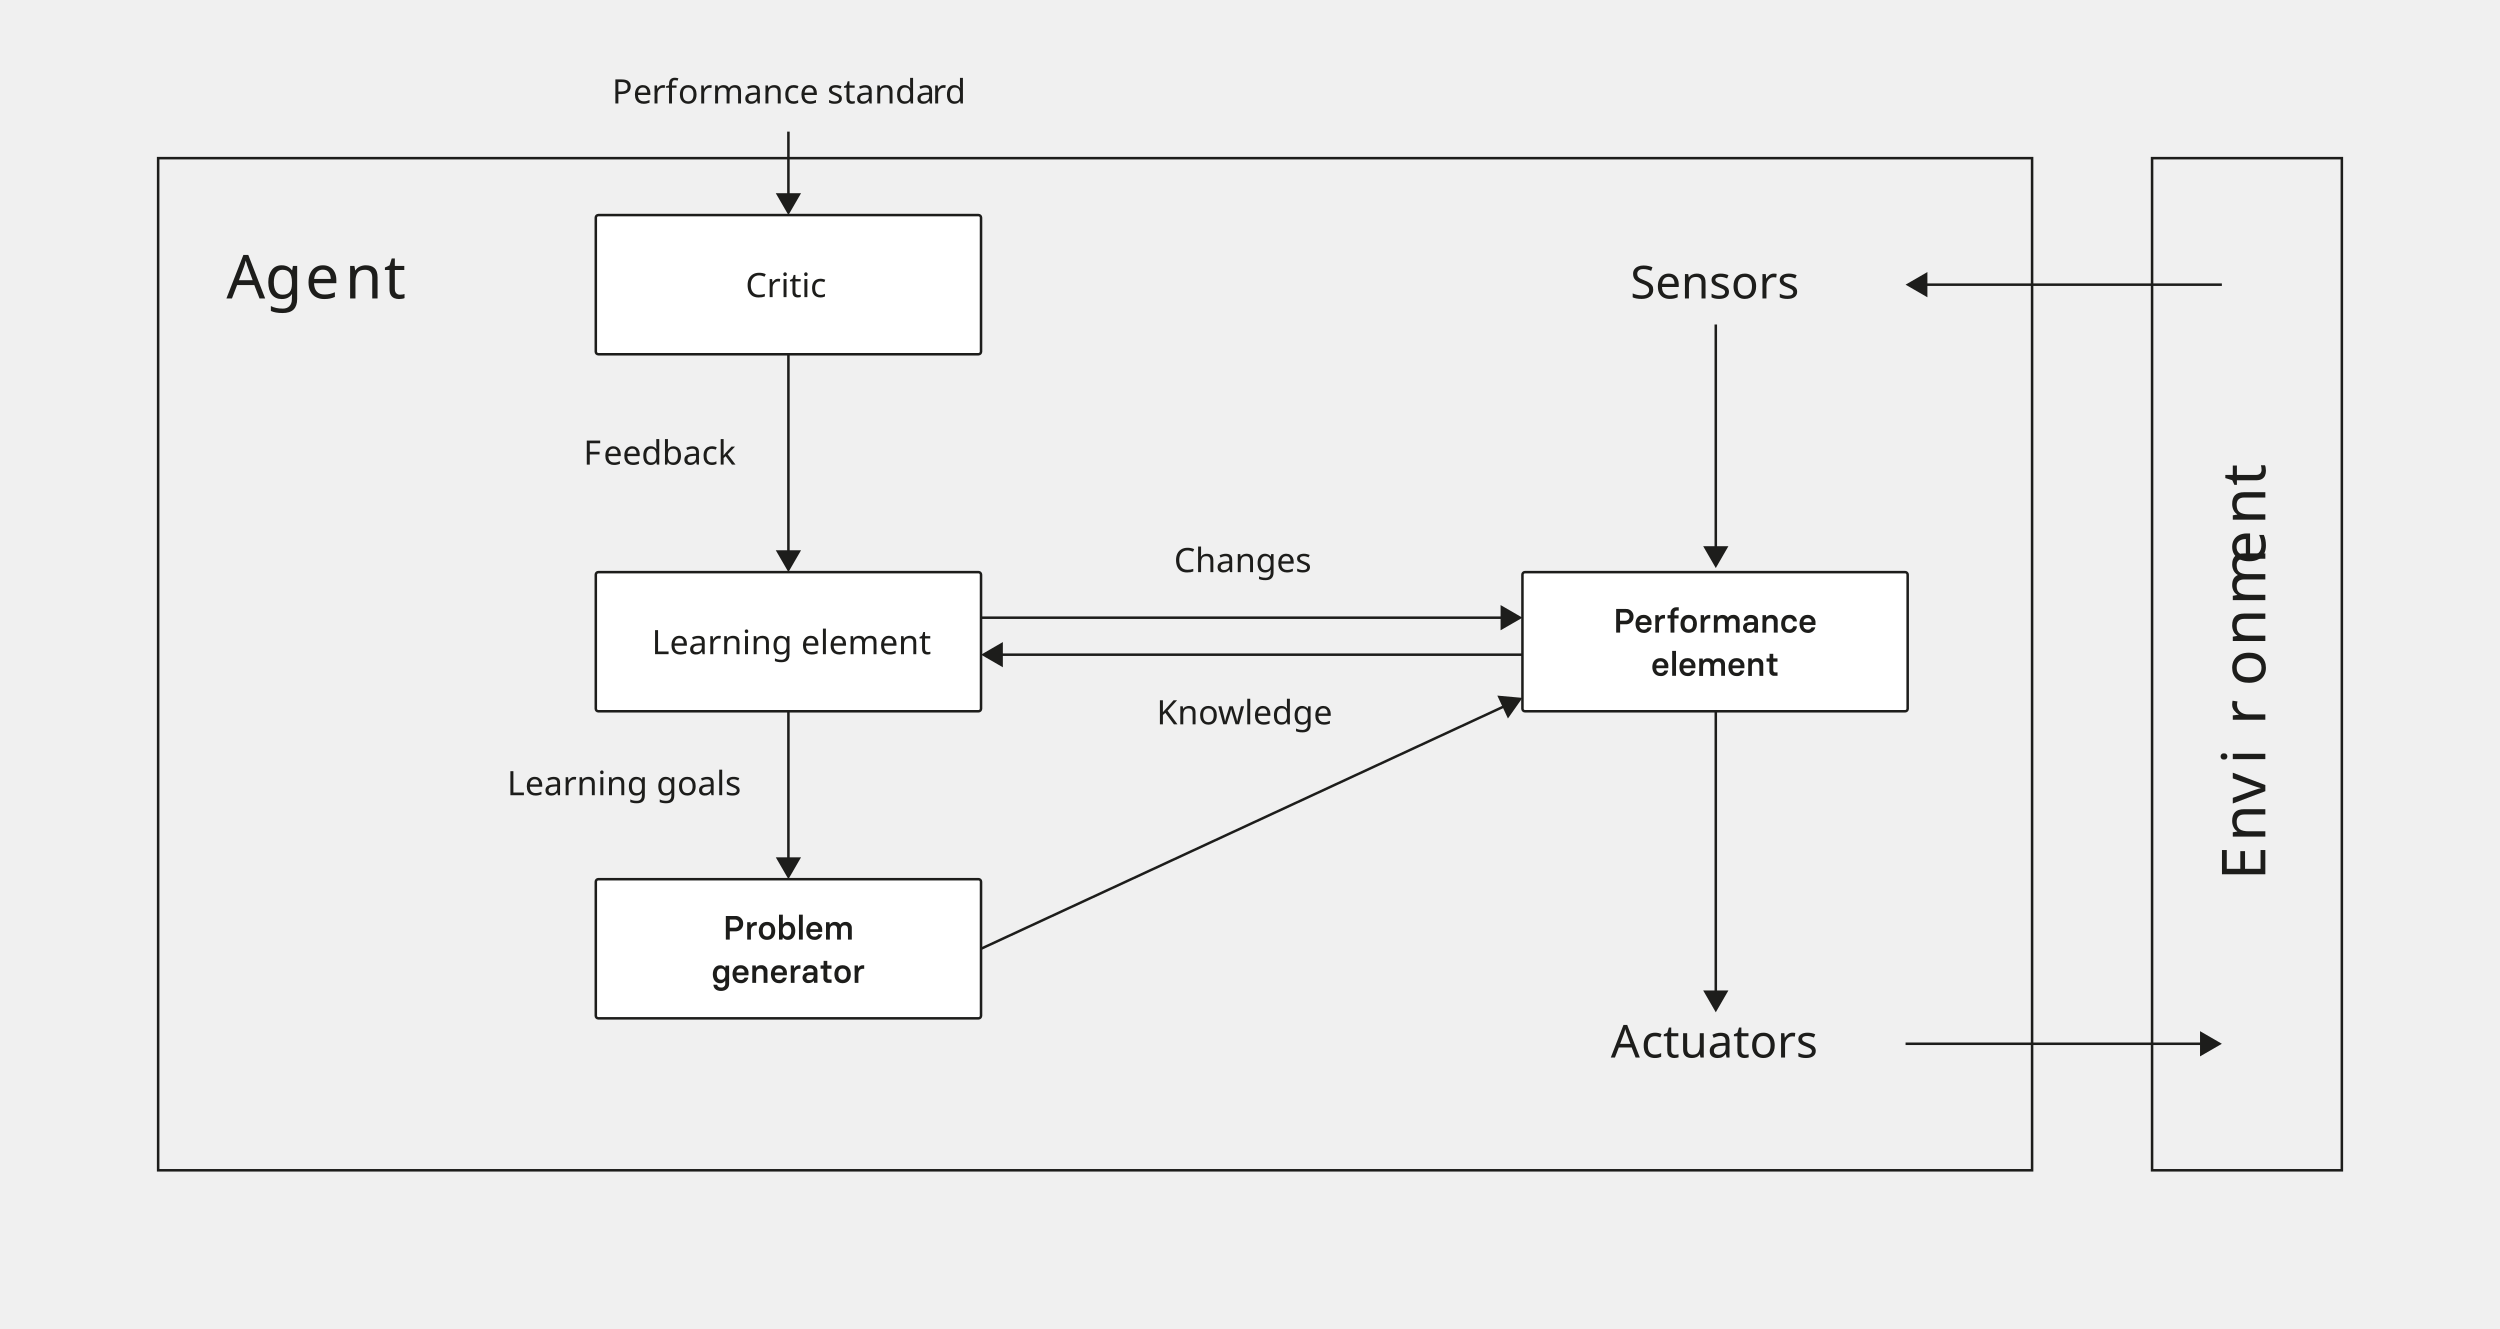
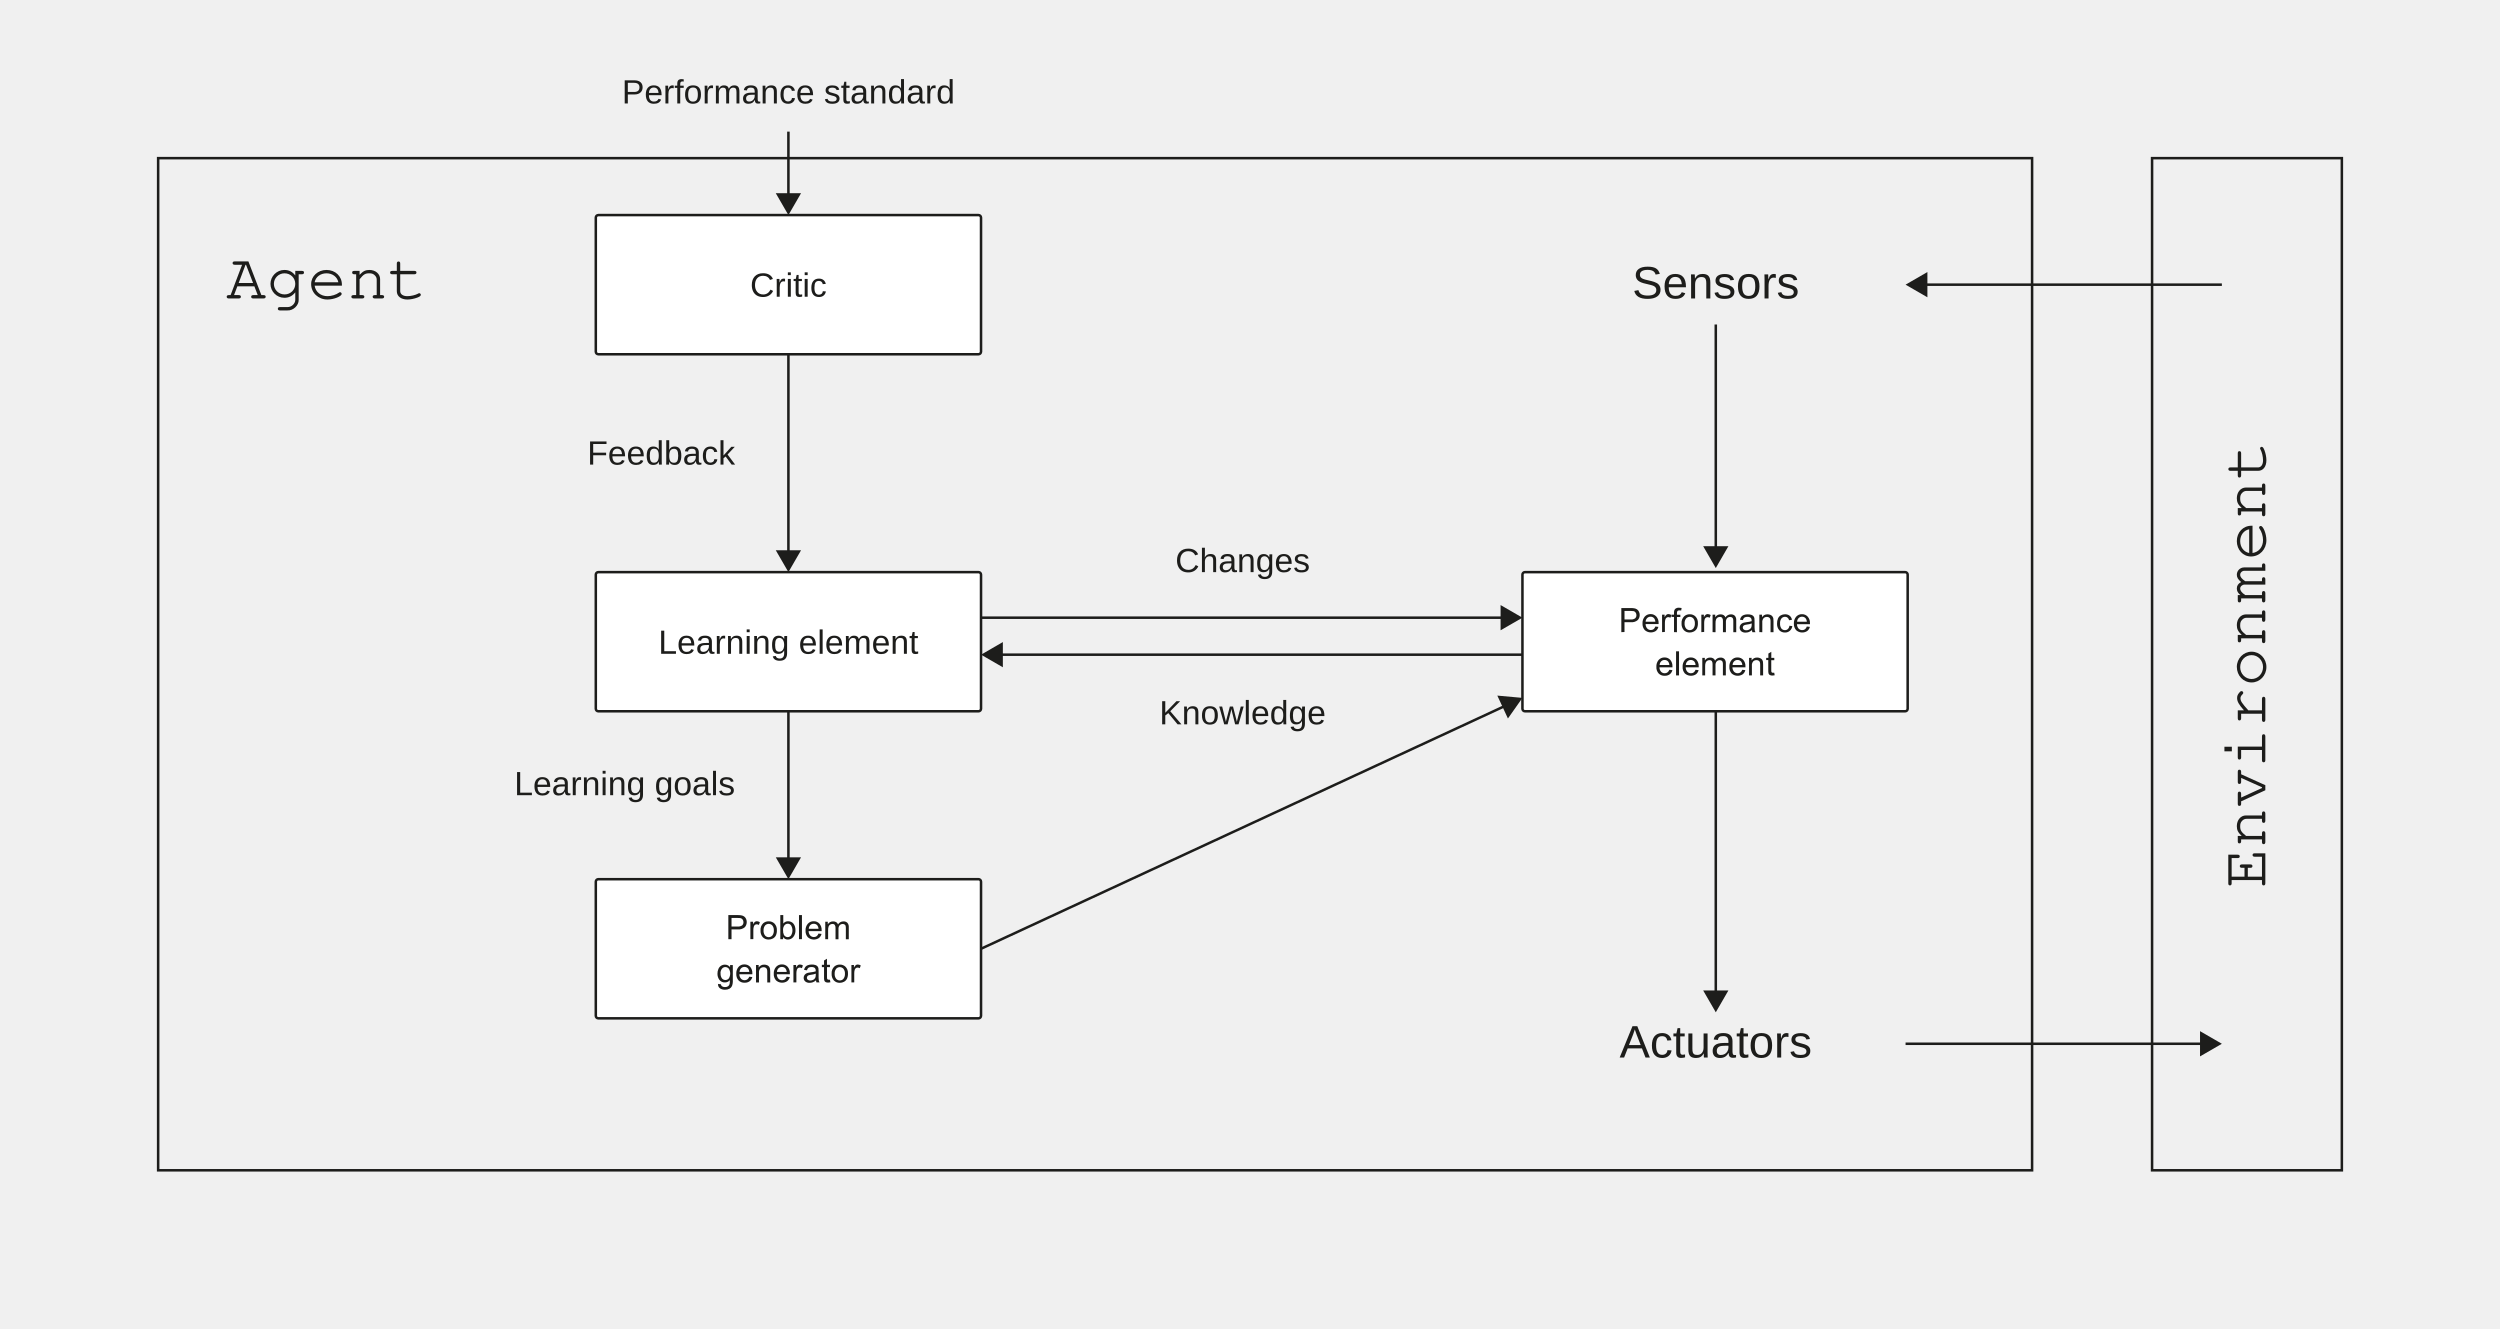
<svg xmlns="http://www.w3.org/2000/svg" id="Ebene_1" data-name="Ebene 1" viewBox="0 0 988 525">
  <defs>
-     <style>.cls-1{fill:#fff;}.cls-2,.cls-6{fill:none;stroke:#1d1d1b;}.cls-12,.cls-21,.cls-27,.cls-29,.cls-3,.cls-4,.cls-7{fill:#1d1d1b;}.cls-27,.cls-29,.cls-4{font-size:13.3px;}.cls-21,.cls-27,.cls-29,.cls-4{font-family:BasierSquare-Medium, Basier Square;}.cls-12,.cls-21,.cls-27,.cls-29,.cls-4,.cls-7{font-weight:500;}.cls-29,.cls-5{letter-spacing:-0.02em;}.cls-6{stroke-miterlimit:10;}.cls-12,.cls-7{font-size:24px;font-family:BasierCircleMono-Medium, Basier Circle Mono;}.cls-7{letter-spacing:0.02em;}.cls-8{letter-spacing:0.04em;}.cls-9{letter-spacing:0.04em;}.cls-10{letter-spacing:0.02em;}.cls-11{letter-spacing:0.04em;}.cls-12{letter-spacing:0.01em;}.cls-13{letter-spacing:0.01em;}.cls-14{letter-spacing:0.03em;}.cls-15{letter-spacing:0.03em;}.cls-16{letter-spacing:0.02em;}.cls-17{letter-spacing:0.04em;}.cls-18{letter-spacing:0.05em;}.cls-19{letter-spacing:0.05em;}.cls-20{letter-spacing:0.04em;}.cls-21{font-size:18px;}.cls-22{letter-spacing:-0.02em;}.cls-23{letter-spacing:-0.03em;}.cls-24{letter-spacing:0.02em;}.cls-25{letter-spacing:-0.02em;}.cls-26,.cls-27{letter-spacing:-0.01em;}.cls-28{letter-spacing:0em;}</style>
+     <style>.cls-1{fill:#fff;}.cls-2,.cls-5{fill:none;stroke:#1d1d1b;}.cls-11,.cls-20,.cls-3,.cls-4,.cls-6{fill:#1d1d1b;}.cls-4{font-size:13.3px;}.cls-20,.cls-4{font-family:ArialMT, Arial;}.cls-5{stroke-miterlimit:10;}.cls-11,.cls-6{font-size:26px;font-family:Courier;}.cls-6{letter-spacing:0.01em;}.cls-7{letter-spacing:0.02em;}.cls-8{letter-spacing:0.02em;}.cls-9{letter-spacing:0em;}.cls-10{letter-spacing:0.04em;}.cls-11{letter-spacing:0.02em;}.cls-12{letter-spacing:0em;}.cls-13{letter-spacing:0em;}.cls-14{letter-spacing:0.02em;}.cls-15{letter-spacing:0.01em;}.cls-16{letter-spacing:0.06em;}.cls-17{letter-spacing:0.05em;}.cls-18{letter-spacing:0.02em;}.cls-19{letter-spacing:0em;}.cls-20{font-size:18px;}</style>
  </defs>
  <rect class="cls-1" x="601.67" y="226.1" width="152.24" height="55" rx="1" />
  <rect class="cls-2" x="601.67" y="226.1" width="152.24" height="55" rx="1" />
-   <path class="cls-3" d="M638.71,240.66h3.78a2.88,2.88,0,0,1,3.08,3,2.91,2.91,0,0,1-3.08,3.06h-2.22V250h-1.56Zm3.52,4.65a1.63,1.63,0,1,0,0-3.25h-2v3.25Z" />
-   <path class="cls-3" d="M646.36,246.54c0-2,1-3.55,3.22-3.55a3,3,0,0,1,3.1,3.34V247h-4.75a1.63,1.63,0,0,0,1.68,1.85,1.39,1.39,0,0,0,1.5-.93h1.48a2.8,2.8,0,0,1-3,2.21C647.52,250.1,646.36,248.54,646.36,246.54Zm4.76-.65a1.47,1.47,0,0,0-1.54-1.61,1.53,1.53,0,0,0-1.64,1.61Z" />
-   <path class="cls-3" d="M654.18,243.11h1.28l.13,1.09h0a1.85,1.85,0,0,1,1.79-1.18H658v1.41h-.59c-1.16,0-1.76.8-1.76,2.19V250h-1.46Z" />
-   <path class="cls-3" d="M660.17,244.39H659v-1.28h1.21v-.84a2.2,2.2,0,0,1,2.38-2.27h.85v1.3h-.67c-.66,0-1.05.31-1.05,1v.84h1.65v1.28h-1.65V250h-1.51Z" />
-   <path class="cls-3" d="M664.13,246.54c0-2,1.09-3.55,3.25-3.55s3.24,1.54,3.24,3.55-1.06,3.56-3.24,3.56S664.13,248.57,664.13,246.54Zm5,0c0-1.37-.55-2.21-1.7-2.21s-1.71.86-1.71,2.21.56,2.21,1.71,2.21S669.08,247.93,669.08,246.54Z" />
-   <path class="cls-3" d="M672.11,243.11h1.28l.13,1.09h.05a1.85,1.85,0,0,1,1.78-1.18h.56v1.41h-.58c-1.16,0-1.76.8-1.76,2.19V250h-1.46Z" />
-   <path class="cls-3" d="M687.49,245.49V250H686v-4.12c0-.93-.39-1.5-1.33-1.5s-1.46.68-1.46,1.82V250h-1.51v-4.12c0-.93-.38-1.5-1.33-1.5s-1.53.68-1.53,1.82V250h-1.52v-6.87h1.35l.12.89h0a2.2,2.2,0,0,1,2-1,2.23,2.23,0,0,1,2.07,1.08h0A2.37,2.37,0,0,1,685,243,2.29,2.29,0,0,1,687.49,245.49Z" />
-   <path class="cls-3" d="M688.84,248c0-1.19.84-2.13,2.81-2.13h1.59v-.41c0-.64-.4-1.17-1.35-1.17s-1.28.47-1.3,1h-1.43c0-1.31,1-2.28,2.75-2.28s2.84,1,2.84,2.41V250h-1.33l-.11-.82h0a2.34,2.34,0,0,1-2,.94A2.16,2.16,0,0,1,688.84,248Zm4.4-.57v-.46h-1.53c-.9,0-1.35.37-1.35,1s.39,1,1.22,1A1.54,1.54,0,0,0,693.24,247.38Z" />
-   <path class="cls-3" d="M696.55,243.11h1.35l.12.89h.05a2.25,2.25,0,0,1,2-1,2.3,2.3,0,0,1,2.47,2.5V250H701v-4.12c0-1-.44-1.5-1.4-1.5s-1.57.68-1.57,1.82V250h-1.52Z" />
-   <path class="cls-3" d="M703.91,246.54c0-2.11,1.13-3.55,3.23-3.55a2.68,2.68,0,0,1,3,2.62H708.6a1.35,1.35,0,0,0-1.46-1.28c-1.17,0-1.69.88-1.69,2.21s.52,2.22,1.69,2.22a1.36,1.36,0,0,0,1.48-1.27h1.51a2.68,2.68,0,0,1-3,2.61C705.06,250.1,703.91,248.67,703.91,246.54Z" />
-   <path class="cls-3" d="M711.17,246.54c0-2,1.05-3.55,3.22-3.55a3,3,0,0,1,3.1,3.34V247h-4.75a1.63,1.63,0,0,0,1.68,1.85,1.39,1.39,0,0,0,1.5-.93h1.48a2.8,2.8,0,0,1-3,2.21C712.33,250.1,711.17,248.54,711.17,246.54Zm4.76-.65a1.47,1.47,0,0,0-1.54-1.61,1.53,1.53,0,0,0-1.64,1.61Z" />
-   <path class="cls-3" d="M653,263.64c0-2,1.05-3.55,3.22-3.55a3,3,0,0,1,3.1,3.34v.64h-4.75a1.62,1.62,0,0,0,1.67,1.85,1.41,1.41,0,0,0,1.51-.93h1.48a2.8,2.8,0,0,1-3,2.2C654.18,267.19,653,265.64,653,263.64Zm4.76-.65a1.46,1.46,0,0,0-1.54-1.61A1.53,1.53,0,0,0,654.6,263Z" />
-   <path class="cls-3" d="M660.84,257.23h1.52v9.85h-1.52Z" />
-   <path class="cls-3" d="M663.71,263.64c0-2,1-3.55,3.22-3.55a3,3,0,0,1,3.1,3.34v.64h-4.75a1.63,1.63,0,0,0,1.68,1.85,1.4,1.4,0,0,0,1.5-.93h1.48a2.79,2.79,0,0,1-3,2.2C664.87,267.19,663.71,265.64,663.71,263.64Zm4.76-.65a1.46,1.46,0,0,0-1.54-1.61,1.53,1.53,0,0,0-1.64,1.61Z" />
-   <path class="cls-3" d="M681.72,262.59v4.49h-1.51V263c0-.93-.39-1.5-1.33-1.5s-1.47.68-1.47,1.82v3.8h-1.5V263c0-.93-.39-1.5-1.33-1.5s-1.53.68-1.53,1.82v3.8h-1.52v-6.87h1.35l.12.89h0a2.18,2.18,0,0,1,2-1,2.21,2.21,0,0,1,2.06,1.08h0a2.38,2.38,0,0,1,2.15-1.08A2.29,2.29,0,0,1,681.72,262.59Z" />
-   <path class="cls-3" d="M683.08,263.64c0-2,1-3.55,3.22-3.55a3,3,0,0,1,3.1,3.34v.64h-4.75c0,1.09.55,1.85,1.67,1.85a1.41,1.41,0,0,0,1.51-.93h1.47a2.78,2.78,0,0,1-3,2.2C684.23,267.19,683.08,265.64,683.08,263.64Zm4.76-.65a1.47,1.47,0,0,0-1.54-1.61,1.53,1.53,0,0,0-1.64,1.61Z" />
-   <path class="cls-3" d="M690.9,260.21h1.34l.12.89h0a2.27,2.27,0,0,1,2-1,2.31,2.31,0,0,1,2.48,2.5v4.49h-1.52V263c0-.95-.44-1.5-1.4-1.5s-1.57.68-1.57,1.82v3.8H690.9Z" />
-   <path class="cls-3" d="M699.27,265.08V261.5h-1.13v-1.29h1.2v-1.82h1.45v1.82h1.67v1.29h-1.67v3.31c0,.65.28.93.89.93h.8v1.34h-1.17A1.81,1.81,0,0,1,699.27,265.08Z" />
+   <path class="cls-3" d="M640.75,249.82V240.3h3.59a8.86,8.86,0,0,1,1.45.09,2.78,2.78,0,0,1,1.17.44,2.31,2.31,0,0,1,.76.92,2.82,2.82,0,0,1,.29,1.3,2.93,2.93,0,0,1-.77,2,3.68,3.68,0,0,1-2.79.85H642v3.87Zm1.26-5h2.46a2.62,2.62,0,0,0,1.73-.45,1.64,1.64,0,0,0,.51-1.28,1.71,1.71,0,0,0-.3-1,1.37,1.37,0,0,0-.79-.57,6,6,0,0,0-1.18-.08H642Z" />
+   <path class="cls-3" d="M654.19,247.6l1.21.14a3,3,0,0,1-1.06,1.65A3.61,3.61,0,0,1,650,249a3.63,3.63,0,0,1-.88-2.61,3.88,3.88,0,0,1,.89-2.71,3.05,3.05,0,0,1,2.33-1,3,3,0,0,1,2.26,1,3.74,3.74,0,0,1,.88,2.64c0,.07,0,.18,0,.32h-5.14a2.64,2.64,0,0,0,.64,1.74,1.9,1.9,0,0,0,1.44.6,1.76,1.76,0,0,0,1.1-.34A2.24,2.24,0,0,0,654.19,247.6Zm-3.84-1.89h3.85a2.33,2.33,0,0,0-.44-1.31,1.79,1.79,0,0,0-1.45-.68,1.85,1.85,0,0,0-1.35.54A2.13,2.13,0,0,0,650.35,245.71Z" />
+   <path class="cls-3" d="M656.85,249.82v-6.9h1v1a2.83,2.83,0,0,1,.75-1,1.24,1.24,0,0,1,.75-.24,2.31,2.31,0,0,1,1.2.38l-.4,1.08a1.8,1.8,0,0,0-.86-.25,1.12,1.12,0,0,0-.69.23,1.34,1.34,0,0,0-.44.64,4.58,4.58,0,0,0-.19,1.37v3.61Z" />
+   <path class="cls-3" d="M661.57,249.82v-6h-1v-.91h1v-.73a3,3,0,0,1,.13-1,1.45,1.45,0,0,1,.59-.73,2.11,2.11,0,0,1,1.19-.29,5.58,5.58,0,0,1,1.09.12l-.17,1a4.39,4.39,0,0,0-.69-.06,1,1,0,0,0-.75.22,1.22,1.22,0,0,0-.23.85v.64h1.35v.91h-1.35v6Z" />
+   <path class="cls-3" d="M664.55,246.37a3.55,3.55,0,0,1,1.07-2.84,3.2,3.2,0,0,1,2.17-.77,3.05,3.05,0,0,1,2.32.94,3.53,3.53,0,0,1,.9,2.57,4.68,4.68,0,0,1-.39,2.1,2.89,2.89,0,0,1-1.17,1.18,3.38,3.38,0,0,1-1.66.42,3.08,3.08,0,0,1-2.34-.93A3.69,3.69,0,0,1,664.55,246.37Zm1.2,0a3,3,0,0,0,.58,2,1.93,1.93,0,0,0,2.91,0,3,3,0,0,0,.57-2,2.85,2.85,0,0,0-.58-1.94,1.92,1.92,0,0,0-2.9,0A2.93,2.93,0,0,0,665.75,246.37Z" />
+   <path class="cls-3" d="M672.37,249.82v-6.9h1v1a2.83,2.83,0,0,1,.75-1,1.24,1.24,0,0,1,.75-.24,2.31,2.31,0,0,1,1.2.38l-.4,1.08a1.8,1.8,0,0,0-.86-.25,1.12,1.12,0,0,0-.69.23,1.26,1.26,0,0,0-.43.64,4.58,4.58,0,0,0-.2,1.37v3.61Z" />
+   <path class="cls-3" d="M676.81,249.82v-6.9h1.05v1a2.41,2.41,0,0,1,2.09-1.13,2.31,2.31,0,0,1,1.26.32,1.76,1.76,0,0,1,.69.89,2.48,2.48,0,0,1,2.13-1.21,2.11,2.11,0,0,1,1.58.57,2.46,2.46,0,0,1,.55,1.75v4.74H685v-4.35a3,3,0,0,0-.12-1,1,1,0,0,0-.41-.5,1.33,1.33,0,0,0-.7-.18,1.64,1.64,0,0,0-1.21.48,2.13,2.13,0,0,0-.48,1.55v4h-1.17v-4.49a1.89,1.89,0,0,0-.29-1.16,1.07,1.07,0,0,0-.93-.39,1.63,1.63,0,0,0-.91.26,1.46,1.46,0,0,0-.61.76,4.13,4.13,0,0,0-.19,1.44v3.58Z" />
+   <path class="cls-3" d="M692.39,249a4.71,4.71,0,0,1-1.25.78,3.64,3.64,0,0,1-1.29.22,2.47,2.47,0,0,1-1.74-.55,1.95,1.95,0,0,1,.22-3,2.67,2.67,0,0,1,.84-.38,9.23,9.23,0,0,1,1-.18,10.88,10.88,0,0,0,2.08-.4c0-.16,0-.26,0-.31a1.28,1.28,0,0,0-.33-1,1.92,1.92,0,0,0-1.33-.4,2.09,2.09,0,0,0-1.22.29,1.73,1.73,0,0,0-.58,1l-1.14-.15a2.77,2.77,0,0,1,.51-1.19,2.23,2.23,0,0,1,1-.69,4.42,4.42,0,0,1,1.57-.25,4.07,4.07,0,0,1,1.43.21,1.86,1.86,0,0,1,.81.52,1.8,1.8,0,0,1,.37.8,6.45,6.45,0,0,1,.06,1.08v1.56a16.94,16.94,0,0,0,.07,2.06,2.59,2.59,0,0,0,.3.83h-1.23A2.72,2.72,0,0,1,692.39,249Zm-.1-2.62a8,8,0,0,1-1.91.45,4.11,4.11,0,0,0-1,.23,1,1,0,0,0-.47.38,1.08,1.08,0,0,0-.16.56,1,1,0,0,0,.36.78,1.54,1.54,0,0,0,1,.31,2.38,2.38,0,0,0,1.2-.3,1.9,1.9,0,0,0,.78-.81,2.92,2.92,0,0,0,.18-1.17Z" />
+   <path class="cls-3" d="M695.29,249.82v-6.9h1.05v1a2.49,2.49,0,0,1,2.2-1.14,2.87,2.87,0,0,1,1.14.23,1.72,1.72,0,0,1,.78.59,2.16,2.16,0,0,1,.37.86,7.24,7.24,0,0,1,.06,1.14v4.24h-1.17v-4.2a3.22,3.22,0,0,0-.13-1.07,1.15,1.15,0,0,0-.49-.56,1.53,1.53,0,0,0-.81-.21,1.87,1.87,0,0,0-1.29.47,2.36,2.36,0,0,0-.54,1.8v3.77Z" />
+   <path class="cls-3" d="M707.18,247.29l1.15.15a3,3,0,0,1-1,1.86,2.8,2.8,0,0,1-1.91.67,3,3,0,0,1-2.27-.92,3.74,3.74,0,0,1-.86-2.66,4.74,4.74,0,0,1,.37-1.95,2.56,2.56,0,0,1,1.12-1.26,3.37,3.37,0,0,1,1.65-.42,2.87,2.87,0,0,1,1.84.57,2.62,2.62,0,0,1,.91,1.62l-1.13.17a1.85,1.85,0,0,0-.58-1,1.44,1.44,0,0,0-1-.36,1.84,1.84,0,0,0-1.44.64,3,3,0,0,0-.55,2,3.13,3.13,0,0,0,.53,2,1.74,1.74,0,0,0,1.39.63,1.65,1.65,0,0,0,1.15-.42A2.08,2.08,0,0,0,707.18,247.29Z" />
+   <path class="cls-3" d="M714.05,247.6l1.21.14a2.93,2.93,0,0,1-1.06,1.65,3.59,3.59,0,0,1-4.37-.35,3.64,3.64,0,0,1-.89-2.61,3.84,3.84,0,0,1,.9-2.71,3,3,0,0,1,2.33-1,2.92,2.92,0,0,1,2.25,1,3.69,3.69,0,0,1,.88,2.64c0,.07,0,.18,0,.32h-5.14a2.75,2.75,0,0,0,.64,1.74,1.94,1.94,0,0,0,1.45.6,1.73,1.73,0,0,0,1.09-.34A2.11,2.11,0,0,0,714.05,247.6Zm-3.83-1.89h3.85a2.33,2.33,0,0,0-.44-1.31,1.81,1.81,0,0,0-1.45-.68,1.87,1.87,0,0,0-1.36.54A2.17,2.17,0,0,0,710.22,245.71Z" />
+   <path class="cls-3" d="M659.73,264.7l1.21.14a3,3,0,0,1-1.06,1.65,3.21,3.21,0,0,1-2,.58,3.16,3.16,0,0,1-2.4-.93,3.63,3.63,0,0,1-.88-2.61,3.86,3.86,0,0,1,.89-2.71,3.05,3.05,0,0,1,2.33-1,3,3,0,0,1,2.26.94,3.78,3.78,0,0,1,.87,2.65v.32h-5.14a2.64,2.64,0,0,0,.64,1.74,1.9,1.9,0,0,0,1.44.6,1.78,1.78,0,0,0,1.1-.34A2.24,2.24,0,0,0,659.73,264.7Zm-3.84-1.9h3.85a2.32,2.32,0,0,0-.44-1.3,1.8,1.8,0,0,0-1.45-.68,1.83,1.83,0,0,0-1.35.54A2.12,2.12,0,0,0,655.89,262.8Z" />
+   <path class="cls-3" d="M662.38,266.92V257.4h1.17v9.52Z" />
+   <path class="cls-3" d="M670.08,264.7l1.21.14a3,3,0,0,1-1.06,1.65,3.61,3.61,0,0,1-4.38-.35,3.63,3.63,0,0,1-.88-2.61,3.86,3.86,0,0,1,.89-2.71,3.05,3.05,0,0,1,2.33-1,3,3,0,0,1,2.26.94,3.78,3.78,0,0,1,.88,2.65c0,.07,0,.18,0,.32h-5.14a2.64,2.64,0,0,0,.64,1.74,1.92,1.92,0,0,0,1.44.6,1.76,1.76,0,0,0,1.1-.34A2.24,2.24,0,0,0,670.08,264.7Zm-3.84-1.9h3.85a2.32,2.32,0,0,0-.44-1.3,1.79,1.79,0,0,0-1.45-.68,1.85,1.85,0,0,0-1.35.54A2.12,2.12,0,0,0,666.24,262.8Z" />
+   <path class="cls-3" d="M672.75,266.92V260h1v1a2.41,2.41,0,0,1,2.09-1.13,2.31,2.31,0,0,1,1.26.32,1.71,1.71,0,0,1,.69.89,2.48,2.48,0,0,1,2.13-1.21,2.11,2.11,0,0,1,1.58.57,2.42,2.42,0,0,1,.55,1.75v4.74h-1.16v-4.35a3,3,0,0,0-.12-1,1,1,0,0,0-.41-.5,1.33,1.33,0,0,0-.7-.18,1.64,1.64,0,0,0-1.21.48,2.13,2.13,0,0,0-.48,1.55v4h-1.17v-4.49a2,2,0,0,0-.28-1.16,1.09,1.09,0,0,0-.94-.39,1.63,1.63,0,0,0-.91.26,1.46,1.46,0,0,0-.61.76,4.38,4.38,0,0,0-.19,1.44v3.58Z" />
+   <path class="cls-3" d="M688.55,264.7l1.21.14a2.93,2.93,0,0,1-1.06,1.65,3.59,3.59,0,0,1-4.37-.35,3.64,3.64,0,0,1-.89-2.61,3.82,3.82,0,0,1,.9-2.71,3,3,0,0,1,2.32-1,3,3,0,0,1,2.26.94,3.74,3.74,0,0,1,.88,2.65c0,.07,0,.18,0,.32h-5.14a2.69,2.69,0,0,0,.64,1.74,1.94,1.94,0,0,0,1.45.6,1.75,1.75,0,0,0,1.09-.34A2.11,2.11,0,0,0,688.55,264.7Zm-3.83-1.9h3.85a2.32,2.32,0,0,0-.45-1.3,1.78,1.78,0,0,0-1.44-.68,1.87,1.87,0,0,0-1.36.54A2.11,2.11,0,0,0,684.72,262.8Z" />
+   <path class="cls-3" d="M691.23,266.92V260h1v1a2.49,2.49,0,0,1,2.2-1.14,2.87,2.87,0,0,1,1.14.23,1.87,1.87,0,0,1,.79.58,2.42,2.42,0,0,1,.36.87,7.09,7.09,0,0,1,.06,1.13v4.25h-1.16v-4.2a3.17,3.17,0,0,0-.14-1.07,1.1,1.1,0,0,0-.49-.56,1.53,1.53,0,0,0-.81-.21,1.87,1.87,0,0,0-1.29.47,2.36,2.36,0,0,0-.54,1.8v3.77Z" />
+   <path class="cls-3" d="M701.18,265.87l.17,1a4.4,4.4,0,0,1-.89.11,2,2,0,0,1-1-.2,1.16,1.16,0,0,1-.5-.53,4.38,4.38,0,0,1-.14-1.38v-4H698V260h.86v-1.71l1.16-.7V260h1.18v.91H700v4a2.06,2.06,0,0,0,.06.64.47.47,0,0,0,.21.23.72.72,0,0,0,.4.09A4.08,4.08,0,0,0,701.18,265.87Z" />
  <rect class="cls-1" x="235.46" y="85" width="152.24" height="55" rx="1" />
  <rect class="cls-2" x="235.46" y="85" width="152.24" height="55" rx="1" />
-   <text class="cls-4" transform="translate(294.64 117.42)">Critic</text>
+   <text class="cls-4" transform="translate(296.44 117.26)">Critic</text>
  <rect class="cls-1" x="235.46" y="226.1" width="152.24" height="55" rx="1" />
  <rect class="cls-2" x="235.46" y="226.1" width="152.24" height="55" rx="1" />
-   <text class="cls-4" transform="translate(257.58 258.53)">
-     <tspan class="cls-5">L</tspan>
-     <tspan x="7.05" y="0">earning element</tspan>
-   </text>
+   <text class="cls-4" transform="translate(260.19 258.37)">Learning element</text>
  <rect class="cls-1" x="235.46" y="347.45" width="152.24" height="55" rx="1" />
  <rect class="cls-2" x="235.46" y="347.45" width="152.24" height="55" rx="1" />
-   <path class="cls-3" d="M286.85,362h3.78a2.87,2.87,0,0,1,3.07,3,2.91,2.91,0,0,1-3.07,3.06h-2.22v3.26h-1.56Zm3.51,4.65a1.63,1.63,0,1,0,0-3.25h-1.95v3.25Z" />
-   <path class="cls-3" d="M295.29,364.45h1.28l.13,1.09h.06a1.85,1.85,0,0,1,1.78-1.18h.56v1.41h-.59c-1.15,0-1.75.8-1.75,2.19v3.36h-1.47Z" />
-   <path class="cls-3" d="M299.88,367.88c0-2,1.09-3.55,3.25-3.55s3.24,1.55,3.24,3.55-1.06,3.56-3.24,3.56S299.88,369.91,299.88,367.88Zm4.95,0c0-1.37-.54-2.21-1.7-2.21s-1.71.86-1.71,2.21.56,2.21,1.71,2.21S304.83,369.27,304.83,367.88Z" />
-   <path class="cls-3" d="M309.43,370.49h-.05l-.17.83h-1.35v-9.85h1.52v3.81h.05a2.22,2.22,0,0,1,2-.95c1.85,0,2.86,1.5,2.86,3.54s-1.08,3.57-2.86,3.57A2.22,2.22,0,0,1,309.43,370.49Zm3.29-2.62c0-1.18-.45-2.2-1.71-2.2s-1.69,1-1.69,2.2.48,2.22,1.69,2.22S312.72,369.08,312.72,367.87Z" />
-   <path class="cls-3" d="M315.75,361.47h1.51v9.85h-1.51Z" />
-   <path class="cls-3" d="M318.62,367.88c0-2,1.05-3.55,3.22-3.55a3,3,0,0,1,3.1,3.34v.64h-4.75a1.63,1.63,0,0,0,1.68,1.85,1.39,1.39,0,0,0,1.5-.93h1.48a2.8,2.8,0,0,1-3,2.21C319.78,371.44,318.62,369.88,318.62,367.88Zm4.76-.65a1.47,1.47,0,0,0-1.54-1.61,1.53,1.53,0,0,0-1.64,1.61Z" />
-   <path class="cls-3" d="M336.63,366.83v4.49h-1.51v-4.11c0-.94-.39-1.51-1.33-1.51s-1.47.68-1.47,1.82v3.8h-1.5v-4.11c0-.94-.39-1.51-1.33-1.51s-1.53.68-1.53,1.82v3.8h-1.52v-6.87h1.35l.11.89H328a2.18,2.18,0,0,1,2-1,2.21,2.21,0,0,1,2.06,1.08h0a2.37,2.37,0,0,1,2.14-1.08A2.29,2.29,0,0,1,336.63,366.83Z" />
-   <path class="cls-3" d="M281.94,389.16h1.47c.06.57.56,1.12,1.55,1.12a1.47,1.47,0,0,0,1.66-1.52v-1.17h-.05a2.25,2.25,0,0,1-2,1c-1.85,0-2.85-1.51-2.86-3.56s1.09-3.55,2.86-3.55a2.25,2.25,0,0,1,2,.95h.05l.17-.83h1.35v7.24c0,1.63-1.24,2.79-3.18,2.79S282,390.58,281.94,389.16Zm4.73-4.18c0-1.18-.49-2.21-1.7-2.21s-1.69,1-1.69,2.21.44,2.21,1.69,2.21S286.67,386.17,286.67,385Z" />
-   <path class="cls-3" d="M289.49,385c0-2,1.05-3.55,3.22-3.55a3,3,0,0,1,3.1,3.34v.64h-4.75a1.63,1.63,0,0,0,1.68,1.85,1.39,1.39,0,0,0,1.5-.93h1.48a2.8,2.8,0,0,1-3,2.21C290.65,388.54,289.49,387,289.49,385Zm4.76-.65a1.47,1.47,0,0,0-1.54-1.61,1.53,1.53,0,0,0-1.64,1.61Z" />
-   <path class="cls-3" d="M297.31,381.55h1.34l.12.89h.06a2.25,2.25,0,0,1,2-1,2.3,2.3,0,0,1,2.47,2.5v4.49h-1.52V384.3c0-.95-.43-1.5-1.39-1.5s-1.57.68-1.57,1.82v3.8h-1.52Z" />
-   <path class="cls-3" d="M304.66,385c0-2,1.06-3.55,3.22-3.55a3,3,0,0,1,3.1,3.34v.64h-4.75a1.63,1.63,0,0,0,1.68,1.85,1.39,1.39,0,0,0,1.5-.93h1.48a2.79,2.79,0,0,1-3,2.21C305.82,388.54,304.66,387,304.66,385Zm4.77-.65a1.48,1.48,0,0,0-1.55-1.61,1.53,1.53,0,0,0-1.63,1.61Z" />
-   <path class="cls-3" d="M312.49,381.55h1.27l.14,1.09H314a1.85,1.85,0,0,1,1.78-1.18h.56v1.41h-.58c-1.16,0-1.76.8-1.76,2.19v3.36h-1.46Z" />
-   <path class="cls-3" d="M317.14,386.39c0-1.19.84-2.13,2.81-2.13h1.59v-.41c0-.64-.4-1.17-1.35-1.17s-1.28.47-1.29,1h-1.44c0-1.31,1-2.28,2.75-2.28s2.84,1.05,2.84,2.41v4.58h-1.33l-.11-.82h-.05a2.34,2.34,0,0,1-2,.94A2.16,2.16,0,0,1,317.14,386.39Zm4.4-.57v-.46H320c-.9,0-1.35.37-1.35,1s.39,1,1.22,1A1.55,1.55,0,0,0,321.54,385.82Z" />
-   <path class="cls-3" d="M325.43,386.42v-3.58h-1.14v-1.29h1.2v-1.82h1.45v1.82h1.67v1.29h-1.67v3.31c0,.66.28.93.89.93h.8v1.34h-1.17A1.8,1.8,0,0,1,325.43,386.42Z" />
-   <path class="cls-3" d="M329.75,385c0-2,1.09-3.55,3.24-3.55s3.25,1.54,3.25,3.55-1.06,3.56-3.25,3.56S329.75,387,329.75,385Zm4.95,0c0-1.37-.55-2.21-1.71-2.21s-1.7.86-1.7,2.21.56,2.21,1.7,2.21S334.7,386.37,334.7,385Z" />
-   <path class="cls-3" d="M337.73,381.55H339l.14,1.09h.05a1.85,1.85,0,0,1,1.78-1.18h.56v1.41H341c-1.16,0-1.76.8-1.76,2.19v3.36h-1.46Z" />
-   <line class="cls-6" x1="387.7" y1="244.11" x2="594.49" y2="244.11" />
+   <path class="cls-3" d="M287.84,371.16v-9.52h3.6a8.64,8.64,0,0,1,1.44.09,2.91,2.91,0,0,1,1.18.44,2.31,2.31,0,0,1,.76.92,3.11,3.11,0,0,1-.48,3.36,3.72,3.72,0,0,1-2.79.84H289.1v3.87Zm1.26-5h2.47a2.62,2.62,0,0,0,1.73-.45,1.62,1.62,0,0,0,.51-1.28,1.71,1.71,0,0,0-.3-1,1.44,1.44,0,0,0-.8-.57,5.86,5.86,0,0,0-1.17-.08H289.1Z" />
+   <path class="cls-3" d="M296.55,371.16v-6.9h1.06v1.05a2.67,2.67,0,0,1,.74-1,1.29,1.29,0,0,1,.75-.24,2.31,2.31,0,0,1,1.2.38l-.4,1.09a1.68,1.68,0,0,0-.86-.26,1.17,1.17,0,0,0-.69.23,1.26,1.26,0,0,0-.43.64,4.58,4.58,0,0,0-.2,1.37v3.61Z" />
+   <path class="cls-3" d="M300.56,367.71a3.59,3.59,0,0,1,1.06-2.84,3.24,3.24,0,0,1,2.17-.77,3.11,3.11,0,0,1,2.33.94,3.55,3.55,0,0,1,.9,2.57,4.54,4.54,0,0,1-.4,2.1,2.81,2.81,0,0,1-1.16,1.18,3.4,3.4,0,0,1-1.67.42,3.11,3.11,0,0,1-2.34-.93A3.71,3.71,0,0,1,300.56,367.71Zm1.2,0a2.91,2.91,0,0,0,.58,2,1.92,1.92,0,0,0,2.9,0,3,3,0,0,0,.58-2,2.85,2.85,0,0,0-.58-1.94,1.92,1.92,0,0,0-2.9,0A2.91,2.91,0,0,0,301.76,367.71Z" />
+   <path class="cls-3" d="M309.47,371.16h-1.09v-9.52h1.17V365a2.33,2.33,0,0,1,1.89-.93,2.92,2.92,0,0,1,1.21.26,2.38,2.38,0,0,1,.93.72,3.39,3.39,0,0,1,.58,1.12,4.61,4.61,0,0,1,.21,1.4,4,4,0,0,1-.88,2.75,2.77,2.77,0,0,1-2.11,1,2.19,2.19,0,0,1-1.91-1Zm0-3.5a3.66,3.66,0,0,0,.33,1.79,1.69,1.69,0,0,0,1.5.9,1.68,1.68,0,0,0,1.32-.66,3.88,3.88,0,0,0,0-4,1.6,1.6,0,0,0-1.29-.64,1.71,1.71,0,0,0-1.33.66A2.94,2.94,0,0,0,309.46,367.66Z" />
+   <path class="cls-3" d="M315.76,371.16v-9.52h1.17v9.52Z" />
+   <path class="cls-3" d="M323.46,368.94l1.21.14a2.93,2.93,0,0,1-1.06,1.65,3.59,3.59,0,0,1-4.37-.35,3.64,3.64,0,0,1-.89-2.61,3.8,3.8,0,0,1,.9-2.7,3,3,0,0,1,2.32-1,2.93,2.93,0,0,1,2.26.95,3.7,3.7,0,0,1,.88,2.65c0,.06,0,.17,0,.31h-5.14a2.69,2.69,0,0,0,.64,1.74,1.94,1.94,0,0,0,1.45.6,1.75,1.75,0,0,0,1.09-.34A2.11,2.11,0,0,0,323.46,368.94Zm-3.83-1.89h3.85a2.44,2.44,0,0,0-.44-1.31,1.81,1.81,0,0,0-1.45-.67,1.9,1.9,0,0,0-1.36.53A2.17,2.17,0,0,0,319.63,367.05Z" />
+   <path class="cls-3" d="M326.14,371.16v-6.9h1v1a2.53,2.53,0,0,1,.87-.82,2.5,2.5,0,0,1,1.23-.31,2.25,2.25,0,0,1,1.25.32,1.66,1.66,0,0,1,.69.89,2.5,2.5,0,0,1,2.13-1.21,2.09,2.09,0,0,1,1.58.57,2.42,2.42,0,0,1,.55,1.75v4.74h-1.16v-4.35a3.42,3.42,0,0,0-.11-1,1,1,0,0,0-.41-.49,1.28,1.28,0,0,0-.71-.19,1.63,1.63,0,0,0-1.2.48,2.13,2.13,0,0,0-.48,1.55v4h-1.17v-4.48a2,2,0,0,0-.29-1.17,1.07,1.07,0,0,0-.93-.39,1.67,1.67,0,0,0-.92.26,1.4,1.4,0,0,0-.6.76,4.13,4.13,0,0,0-.19,1.44v3.58Z" />
+   <path class="cls-3" d="M283.78,388.83l1.13.17a1.07,1.07,0,0,0,.4.76,1.91,1.91,0,0,0,1.19.33,2,2,0,0,0,1.25-.33,1.63,1.63,0,0,0,.6-.91,7.1,7.1,0,0,0,.08-1.5,2.39,2.39,0,0,1-1.91.91,2.59,2.59,0,0,1-2.2-1,3.93,3.93,0,0,1-.78-2.46,4.51,4.51,0,0,1,.36-1.82,2.73,2.73,0,0,1,2.63-1.75,2.47,2.47,0,0,1,2,1v-.83h1.08v6a5.56,5.56,0,0,1-.33,2.28,2.39,2.39,0,0,1-1,1.07,3.57,3.57,0,0,1-1.75.39,3.3,3.3,0,0,1-2-.56A1.86,1.86,0,0,1,283.78,388.83Zm1-4.15a3,3,0,0,0,.54,2,1.78,1.78,0,0,0,2.7,0,3.63,3.63,0,0,0,0-3.86,1.78,1.78,0,0,0-1.36-.64,1.68,1.68,0,0,0-1.32.63A2.79,2.79,0,0,0,284.74,384.68Z" />
+   <path class="cls-3" d="M296.11,386l1.21.14a3,3,0,0,1-1.06,1.65,3.21,3.21,0,0,1-2,.58,3.16,3.16,0,0,1-2.4-.93,3.63,3.63,0,0,1-.88-2.61,3.84,3.84,0,0,1,.89-2.7,3,3,0,0,1,2.33-1,3,3,0,0,1,2.26.95,3.74,3.74,0,0,1,.87,2.64v.32h-5.14a2.64,2.64,0,0,0,.64,1.74,1.9,1.9,0,0,0,1.44.6,1.78,1.78,0,0,0,1.1-.34A2.24,2.24,0,0,0,296.11,386Zm-3.84-1.89h3.85a2.36,2.36,0,0,0-.44-1.31,1.79,1.79,0,0,0-1.45-.67,1.82,1.82,0,0,0-1.35.53A2.13,2.13,0,0,0,292.27,384.15Z" />
+   <path class="cls-3" d="M298.78,388.26v-6.9h1.05v1a2.49,2.49,0,0,1,2.2-1.14,2.88,2.88,0,0,1,1.15.23,1.78,1.78,0,0,1,.78.59,2.3,2.3,0,0,1,.36.86,5.93,5.93,0,0,1,.07,1.14v4.24h-1.17v-4.2a3.17,3.17,0,0,0-.14-1.07,1.13,1.13,0,0,0-.48-.56,1.56,1.56,0,0,0-.82-.21,2,2,0,0,0-1.29.47,2.36,2.36,0,0,0-.54,1.8v3.77Z" />
+   <path class="cls-3" d="M310.9,386l1.21.14a2.93,2.93,0,0,1-1.06,1.65,3.59,3.59,0,0,1-4.37-.35,3.59,3.59,0,0,1-.89-2.61,3.8,3.8,0,0,1,.9-2.7,3,3,0,0,1,2.32-1,2.94,2.94,0,0,1,2.26.95,3.69,3.69,0,0,1,.88,2.64c0,.07,0,.18,0,.32H307a2.64,2.64,0,0,0,.64,1.74,1.93,1.93,0,0,0,1.44.6,1.76,1.76,0,0,0,1.1-.34A2.24,2.24,0,0,0,310.9,386Zm-3.84-1.89h3.85a2.36,2.36,0,0,0-.44-1.31,1.78,1.78,0,0,0-1.45-.67,1.86,1.86,0,0,0-1.35.53A2.13,2.13,0,0,0,307.06,384.15Z" />
+   <path class="cls-3" d="M313.56,388.26v-6.9h1.06v1.05a2.67,2.67,0,0,1,.74-1,1.29,1.29,0,0,1,.75-.24,2.31,2.31,0,0,1,1.2.38l-.4,1.09a1.68,1.68,0,0,0-.86-.26,1.14,1.14,0,0,0-.69.23,1.26,1.26,0,0,0-.43.64,4.58,4.58,0,0,0-.2,1.37v3.61Z" />
+   <path class="cls-3" d="M322.5,387.41a4.56,4.56,0,0,1-1.25.78,3.63,3.63,0,0,1-1.28.22,2.52,2.52,0,0,1-1.75-.55,1.83,1.83,0,0,1-.61-1.42,1.94,1.94,0,0,1,.23-.93,1.85,1.85,0,0,1,.6-.67,2.67,2.67,0,0,1,.84-.38,9.23,9.23,0,0,1,1-.18,10.27,10.27,0,0,0,2.09-.4v-.31a1.28,1.28,0,0,0-.33-1,1.92,1.92,0,0,0-1.33-.4,2.11,2.11,0,0,0-1.22.29,1.78,1.78,0,0,0-.58,1l-1.14-.15a2.77,2.77,0,0,1,.51-1.19,2.27,2.27,0,0,1,1-.69,4.64,4.64,0,0,1,1.56-.25,4.14,4.14,0,0,1,1.44.21,2,2,0,0,1,.81.52,1.9,1.9,0,0,1,.36.8,6.45,6.45,0,0,1,.06,1.08v1.56a16.94,16.94,0,0,0,.07,2.06,2.59,2.59,0,0,0,.3.83h-1.22A2.72,2.72,0,0,1,322.5,387.41Zm-.09-2.62a8.14,8.14,0,0,1-1.91.45,4.34,4.34,0,0,0-1,.23,1,1,0,0,0-.46.38,1.05,1.05,0,0,0,.19,1.34,1.57,1.57,0,0,0,1,.31,2.38,2.38,0,0,0,1.2-.3,1.82,1.82,0,0,0,.77-.81,2.89,2.89,0,0,0,.19-1.17Z" />
+   <path class="cls-3" d="M328,387.21l.17,1a4.31,4.31,0,0,1-.88.11,2.06,2.06,0,0,1-1-.2,1.13,1.13,0,0,1-.49-.53,4.09,4.09,0,0,1-.14-1.38v-4h-.86v-.91h.86v-1.71l1.16-.7v2.41H328v.91h-1.17v4a2,2,0,0,0,.06.64.45.45,0,0,0,.2.23.74.74,0,0,0,.4.09A3.92,3.92,0,0,0,328,387.21Z" />
+   <path class="cls-3" d="M328.66,384.81a3.55,3.55,0,0,1,1.07-2.84,3.2,3.2,0,0,1,2.17-.77,3.07,3.07,0,0,1,2.32.94,3.55,3.55,0,0,1,.9,2.57,4.54,4.54,0,0,1-.4,2.1,2.81,2.81,0,0,1-1.16,1.18,3.38,3.38,0,0,1-1.66.42,3.12,3.12,0,0,1-2.35-.93A3.71,3.71,0,0,1,328.66,384.81Zm1.2,0a3,3,0,0,0,.58,2,1.86,1.86,0,0,0,1.46.66,1.82,1.82,0,0,0,1.44-.66,3,3,0,0,0,.58-2,2.85,2.85,0,0,0-.58-1.94,1.92,1.92,0,0,0-2.9,0A2.93,2.93,0,0,0,329.86,384.81Z" />
+   <path class="cls-3" d="M336.48,388.26v-6.9h1v1.05a2.79,2.79,0,0,1,.75-1,1.24,1.24,0,0,1,.75-.24,2.31,2.31,0,0,1,1.2.38l-.41,1.09a1.65,1.65,0,0,0-.85-.26,1.12,1.12,0,0,0-.69.23,1.34,1.34,0,0,0-.44.64,4.58,4.58,0,0,0-.19,1.37v3.61Z" />
+   <line class="cls-5" x1="387.7" y1="244.11" x2="594.49" y2="244.11" />
  <polygon class="cls-3" points="593.03 249.09 601.67 244.11 593.03 239.12 593.03 249.09" />
-   <line class="cls-6" x1="601.67" y1="258.73" x2="394.88" y2="258.73" />
+   <line class="cls-5" x1="601.67" y1="258.73" x2="394.88" y2="258.73" />
  <polygon class="cls-3" points="396.33 253.74 387.7 258.73 396.33 263.71 396.33 253.74" />
-   <rect class="cls-6" x="62.5" y="62.5" width="740.58" height="400" />
-   <rect class="cls-6" x="850.5" y="62.5" width="75" height="400" />
-   <text class="cls-7" transform="translate(89.48 117.95)">A<tspan class="cls-8" x="15.24" y="0">g</tspan>
-     <tspan class="cls-9" x="31.13" y="0">e</tspan>
-     <tspan class="cls-10" x="46.84" y="0">n</tspan>
-     <tspan class="cls-11" x="62.25" y="0">t</tspan>
+   <rect class="cls-5" x="62.5" y="62.5" width="740.58" height="400" />
+   <rect class="cls-5" x="850.5" y="62.5" width="75" height="400" />
+   <text class="cls-6" transform="translate(89.48 117.95)">A<tspan class="cls-7" x="15.9" y="0">g</tspan>
+     <tspan class="cls-8" x="31.97" y="0">e</tspan>
+     <tspan class="cls-9" x="48.13" y="0">n</tspan>
+     <tspan class="cls-10" x="63.7" y="0">t</tspan>
  </text>
-   <text class="cls-12" transform="translate(895.26 347.84) rotate(-90)">E<tspan class="cls-13" x="15.16" y="0">n</tspan>
-     <tspan class="cls-14" x="30.29" y="0">v</tspan>
-     <tspan class="cls-15" x="45.78" y="0">i</tspan>
-     <tspan class="cls-16" x="61.36" y="0">r</tspan>
-     <tspan class="cls-17" x="76.68" y="0">o</tspan>
-     <tspan class="cls-18" x="92.47" y="0">n</tspan>
-     <tspan class="cls-19" x="108.63" y="0">m</tspan>
-     <tspan class="cls-9" x="124.71" y="0">e</tspan>
-     <tspan class="cls-10" x="140.43" y="0">n</tspan>
-     <tspan class="cls-20" x="155.83" y="0">t</tspan>
+   <text class="cls-11" transform="translate(895.26 350.9) rotate(-90)">E<tspan class="cls-12" x="16.03" y="0">n</tspan>
+     <tspan class="cls-13" x="31.75" y="0">v</tspan>
+     <tspan class="cls-14" x="47.37" y="0">i</tspan>
+     <tspan class="cls-15" x="63.55" y="0">r</tspan>
+     <tspan x="79.46" y="0">o</tspan>
+     <tspan class="cls-16" x="95.48" y="0">n</tspan>
+     <tspan class="cls-17" x="112.67" y="0">m</tspan>
+     <tspan class="cls-18" x="129.46" y="0">e</tspan>
+     <tspan class="cls-19" x="145.62" y="0">n</tspan>
+     <tspan class="cls-10" x="161.19" y="0">t</tspan>
  </text>
-   <text class="cls-21" transform="translate(644.32 117.95)">Sensors</text>
-   <text class="cls-21" transform="translate(636.58 417.95)">
-     <tspan class="cls-22">A</tspan>
-     <tspan x="12.02" y="0">ctuators</tspan>
-   </text>
-   <line class="cls-6" x1="678.08" y1="128.24" x2="678.08" y2="217.31" />
+   <text class="cls-20" transform="translate(645.06 117.95)">Sensors</text>
+   <text class="cls-20" transform="translate(640.06 417.95)">Actuators</text>
+   <line class="cls-5" x1="678.08" y1="128.24" x2="678.08" y2="217.31" />
  <polygon class="cls-3" points="673.09 215.85 678.08 224.49 683.07 215.85 673.09 215.85" />
-   <line class="cls-6" x1="753.08" y1="412.5" x2="870.9" y2="412.5" />
+   <line class="cls-5" x1="753.08" y1="412.5" x2="870.9" y2="412.5" />
  <polygon class="cls-3" points="869.45 417.49 878.08 412.5 869.45 407.51 869.45 417.49" />
-   <line class="cls-6" x1="878.08" y1="112.5" x2="760.26" y2="112.5" />
+   <line class="cls-5" x1="878.08" y1="112.5" x2="760.26" y2="112.5" />
  <polygon class="cls-3" points="761.71 107.51 753.08 112.5 761.71 117.49 761.71 107.51" />
-   <line class="cls-6" x1="678.08" y1="281.1" x2="678.08" y2="392.88" />
+   <line class="cls-5" x1="678.08" y1="281.1" x2="678.08" y2="392.88" />
  <polygon class="cls-3" points="673.09 391.42 678.08 400.06 683.07 391.42 673.09 391.42" />
-   <line class="cls-6" x1="311.58" y1="52.02" x2="311.58" y2="77.82" />
+   <line class="cls-5" x1="311.58" y1="52.02" x2="311.58" y2="77.82" />
  <polygon class="cls-3" points="306.59 76.36 311.58 85 316.57 76.36 306.59 76.36" />
-   <line class="cls-6" x1="311.58" y1="139.55" x2="311.58" y2="218.93" />
+   <line class="cls-5" x1="311.58" y1="139.55" x2="311.58" y2="218.93" />
  <polygon class="cls-3" points="306.59 217.47 311.58 226.1 316.57 217.47 306.59 217.47" />
-   <line class="cls-6" x1="311.58" y1="281.1" x2="311.58" y2="340.27" />
+   <line class="cls-5" x1="311.58" y1="281.1" x2="311.58" y2="340.27" />
  <polygon class="cls-3" points="306.59 338.81 311.58 347.44 316.57 338.81 306.59 338.81" />
-   <line class="cls-6" x1="387.7" y1="374.95" x2="595.16" y2="278.81" />
+   <line class="cls-5" x1="387.7" y1="374.95" x2="595.16" y2="278.81" />
  <polygon class="cls-3" points="595.93 283.95 601.67 275.8 591.74 274.9 595.93 283.95" />
-   <text class="cls-4" transform="translate(241.9 40.89)">
-     <tspan class="cls-23">P</tspan>
-     <tspan x="8.29" y="0">e</tspan>
-     <tspan class="cls-24" x="15.65" y="0">r</tspan>
-     <tspan class="cls-25" x="21.05" y="0">f</tspan>
-     <tspan x="26.05" y="0">ormance standa</tspan>
-     <tspan class="cls-26" x="126.56" y="0">r</tspan>
-     <tspan x="131.6" y="0">d</tspan>
-   </text>
-   <text class="cls-27" transform="translate(230.6 183.62)">F<tspan class="cls-28" x="7.89" y="0">eedback</tspan>
-   </text>
-   <text class="cls-29" transform="translate(200.41 314.27)">L<tspan class="cls-28" x="7.05" y="0">earning goals</tspan>
-   </text>
-   <text class="cls-4" transform="translate(457.1 286.25)">Knowledge</text>
-   <text class="cls-4" transform="translate(463.96 226.1)">Changes</text>
+   <text class="cls-4" transform="translate(245.79 40.89)">Performance standard</text>
+   <text class="cls-4" transform="translate(232.1 183.62)">Feedback</text>
+   <text class="cls-4" transform="translate(203.25 314.27)">Learning goals</text>
+   <text class="cls-4" transform="translate(458.19 286.25)">Knowledge</text>
+   <text class="cls-4" transform="translate(464.48 226.1)">Changes</text>
</svg>
